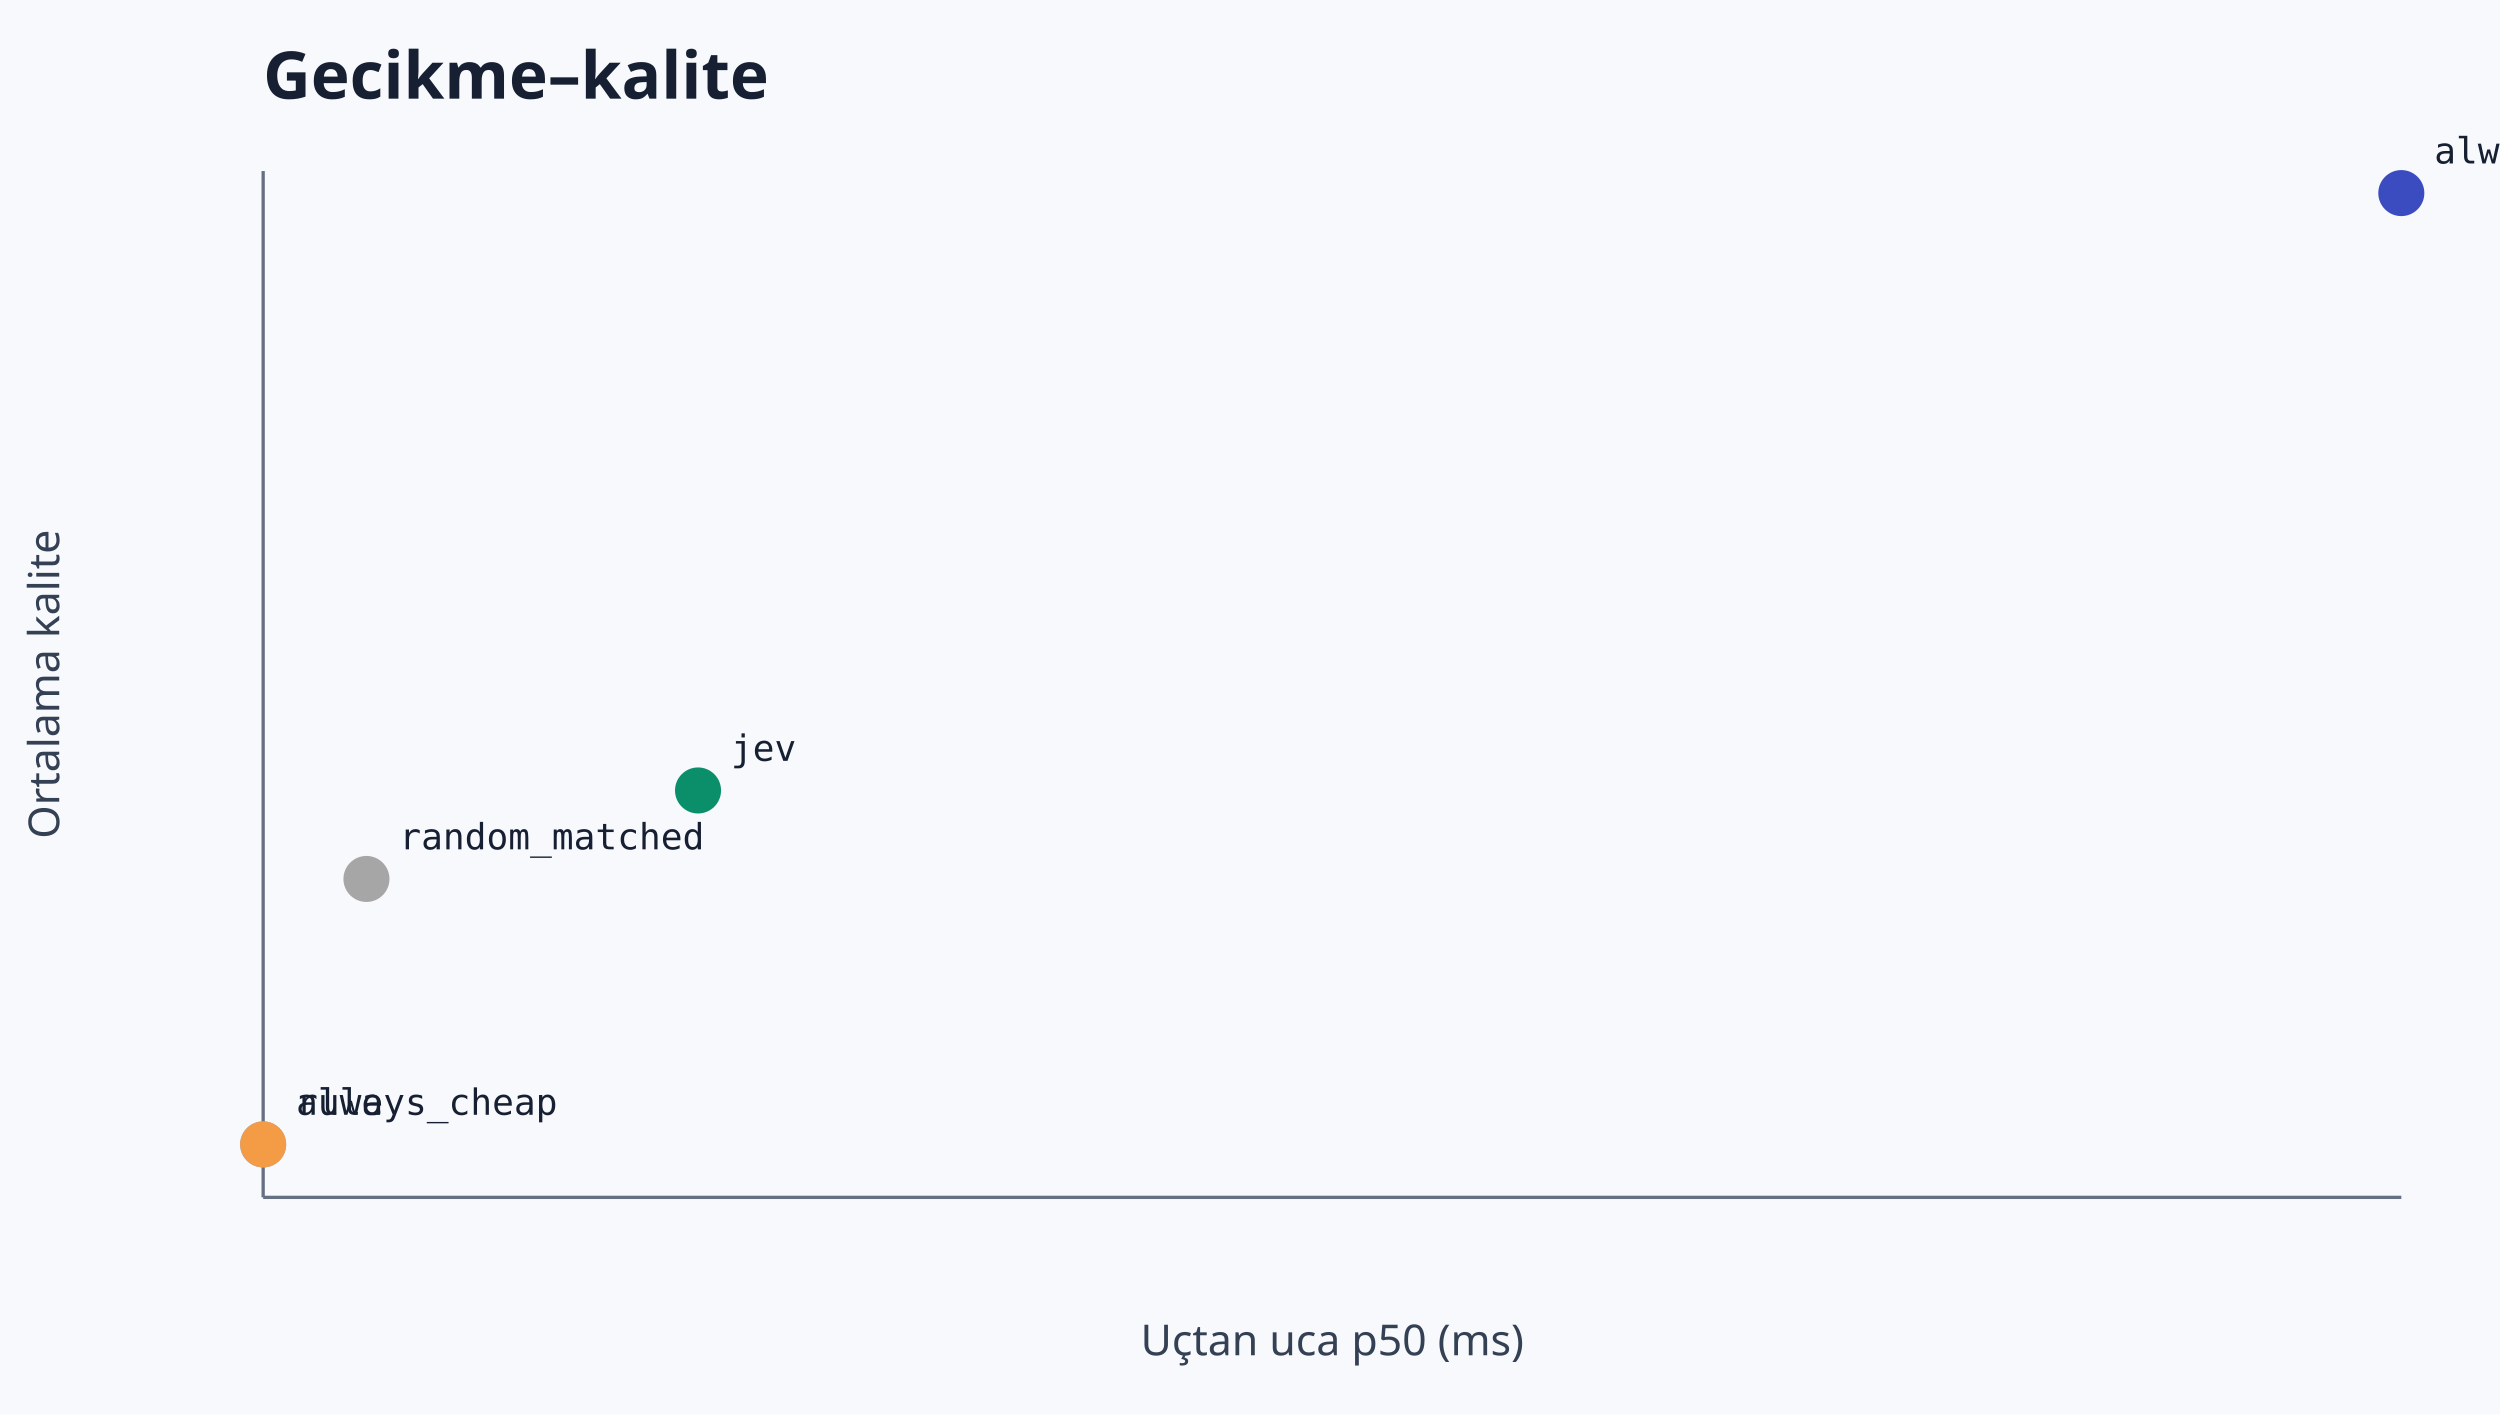
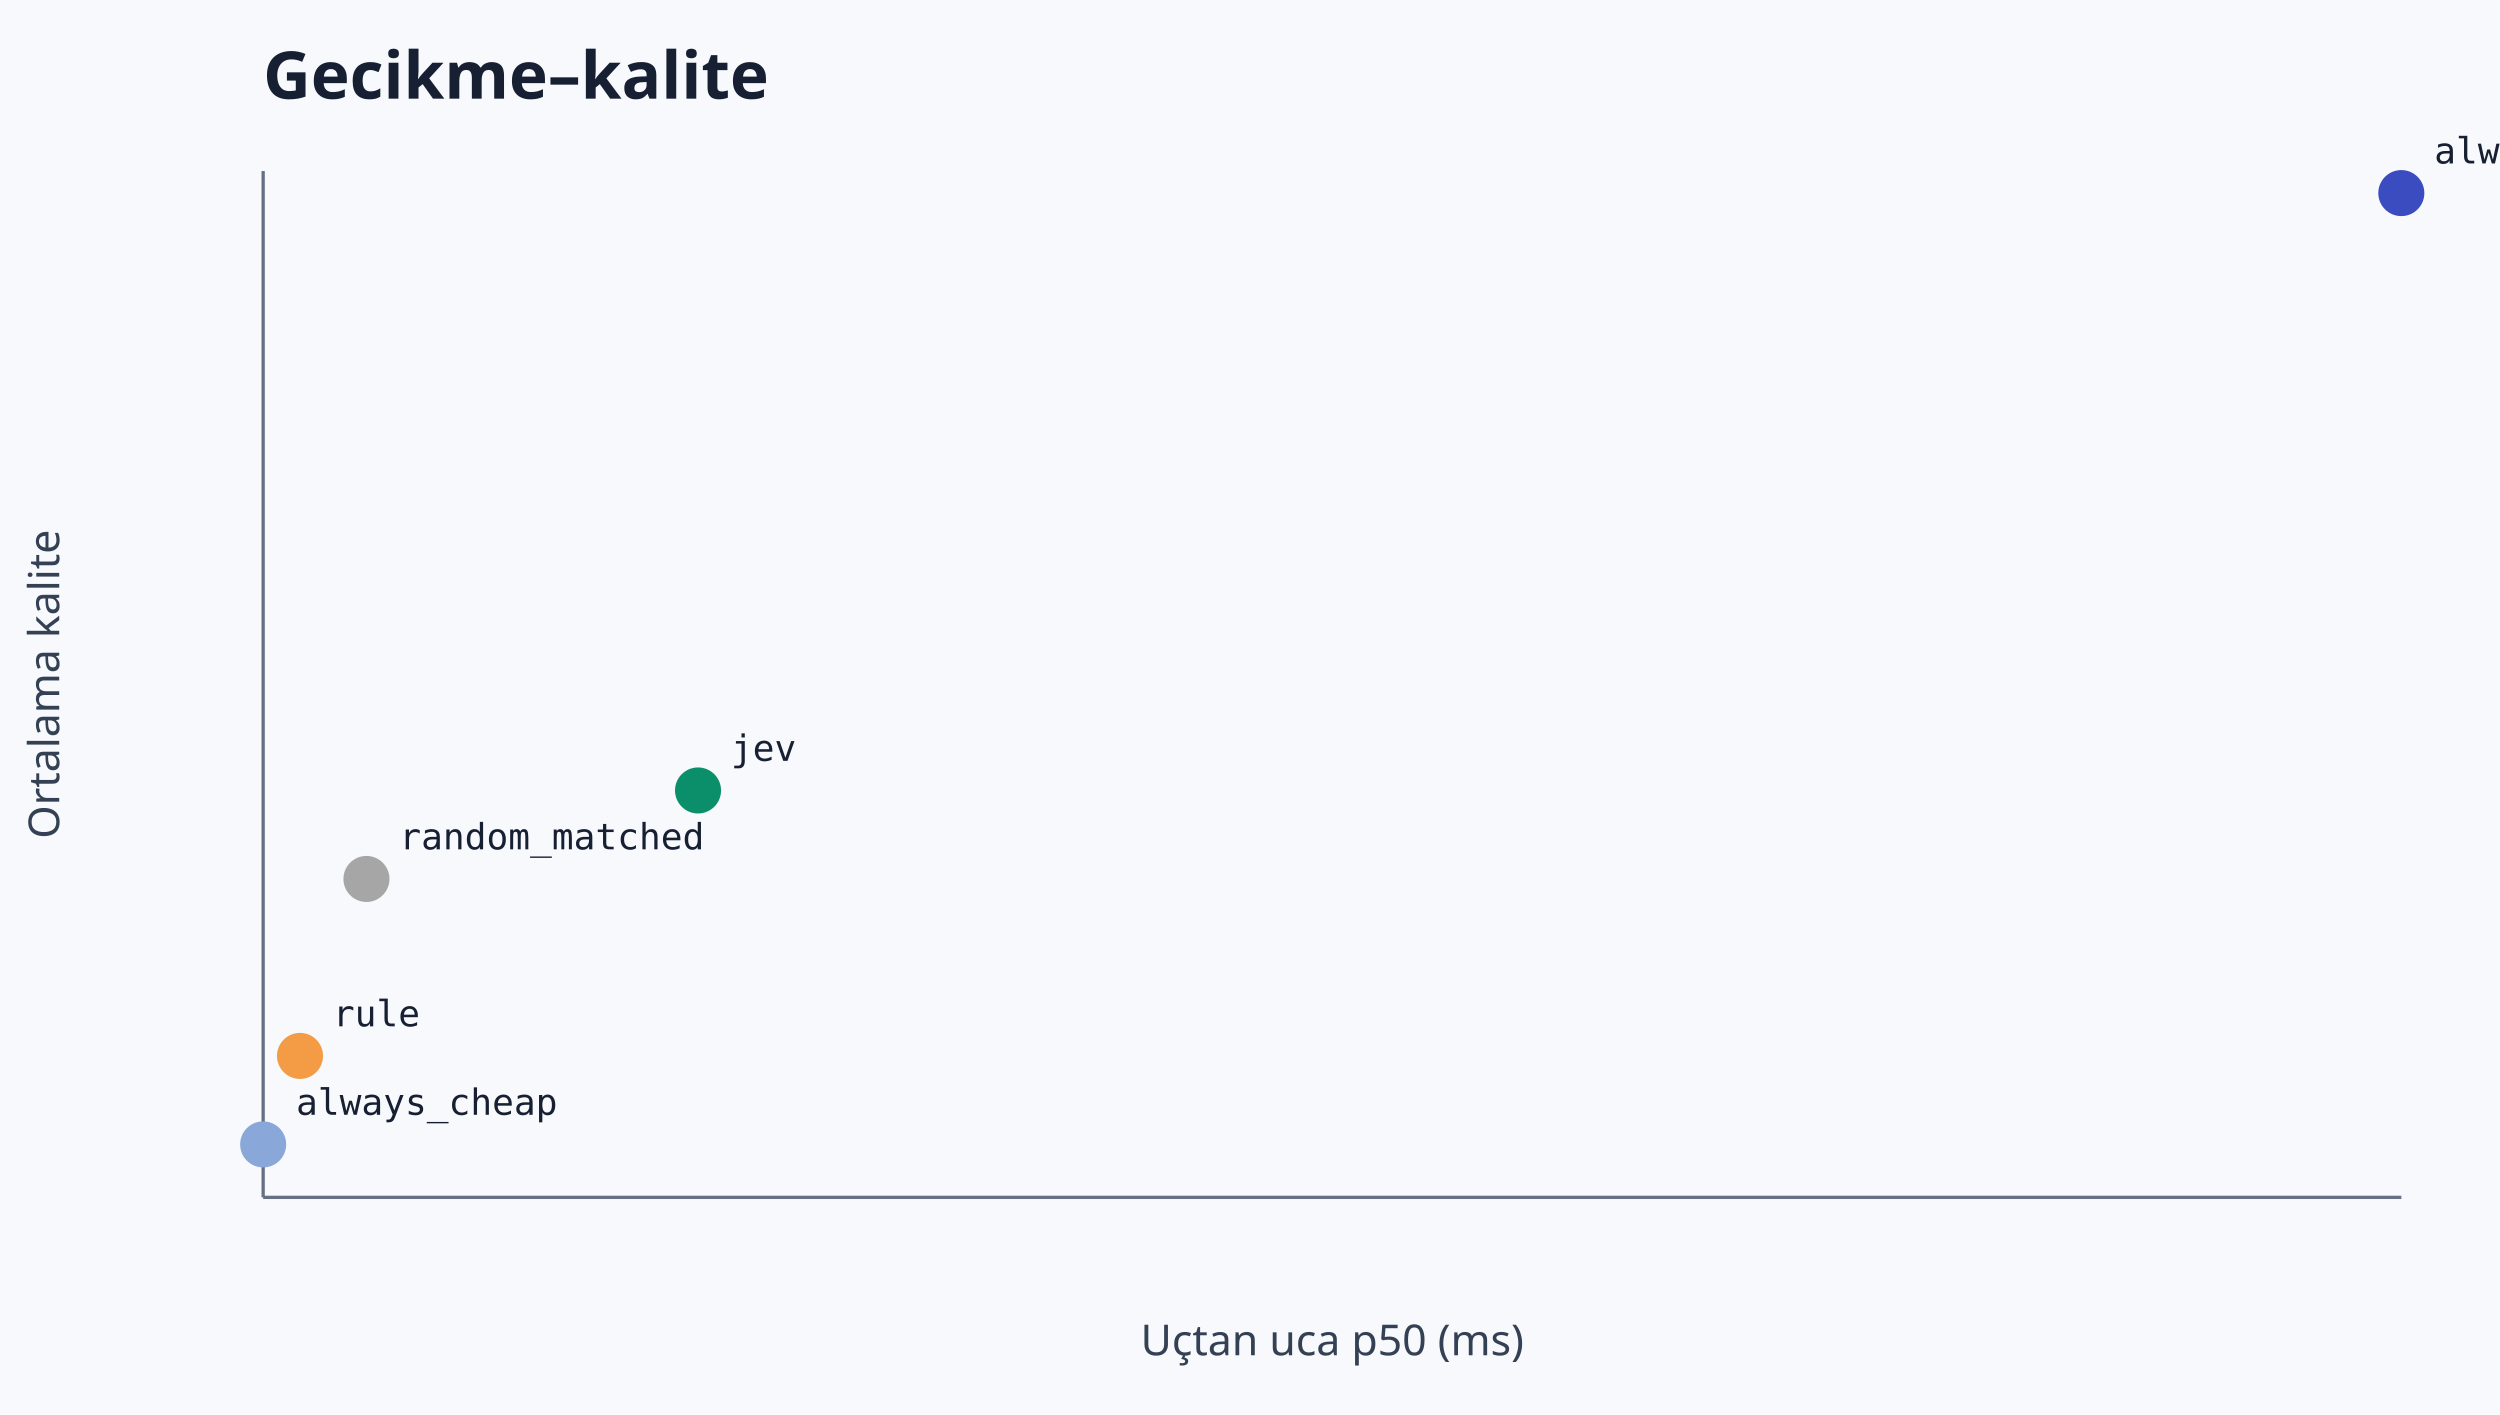
<svg xmlns="http://www.w3.org/2000/svg" width="760" height="430" viewBox="0 0 760 430">
  <rect width="100%" height="100%" fill="#f7f9fc" />
  <text x="80" y="30" font-family="system-ui" font-size="20" font-weight="700" fill="#172033">Gecikme–kalite</text>
  <line x1="80" y1="364" x2="730" y2="364" stroke="#667085" />
  <line x1="80" y1="52" x2="80" y2="364" stroke="#667085" />
  <text x="405.0" y="412" text-anchor="middle" font-family="system-ui" font-size="13" fill="#344054">Uçtan uca p50 (ms)</text>
  <text x="18" y="208.0" transform="rotate(-90 18 208.0)" text-anchor="middle" font-family="system-ui" font-size="13" fill="#344054">Ortalama kalite</text>
  <circle cx="730.0" cy="58.7" r="7" fill="#3b4cc0" />
  <text x="740.0" y="49.7" font-family="ui-monospace,monospace" font-size="11" fill="#172033">always_strong</text>
  <circle cx="80.0" cy="347.9" r="7" fill="#89a7d8" />
  <text x="90.0" y="338.9" font-family="ui-monospace,monospace" font-size="11" fill="#172033">always_cheap</text>
-   <circle cx="80.0" cy="347.9" r="7" fill="#f49b45" />
-   <text x="90.0" y="338.9" font-family="ui-monospace,monospace" font-size="11" fill="#172033">rule</text>
+   <circle cx="91.2" cy="321.0" r="7" fill="#f49b45" />
+   <text x="101.2" y="312.0" font-family="ui-monospace,monospace" font-size="11" fill="#172033">rule</text>
  <circle cx="111.4" cy="267.2" r="7" fill="#a6a6a6" />
  <text x="121.4" y="258.2" font-family="ui-monospace,monospace" font-size="11" fill="#172033">random_matched</text>
  <circle cx="212.2" cy="240.3" r="7" fill="#0b8f6a" />
  <text x="222.2" y="231.3" font-family="ui-monospace,monospace" font-size="11" fill="#172033">jev</text>
</svg>
